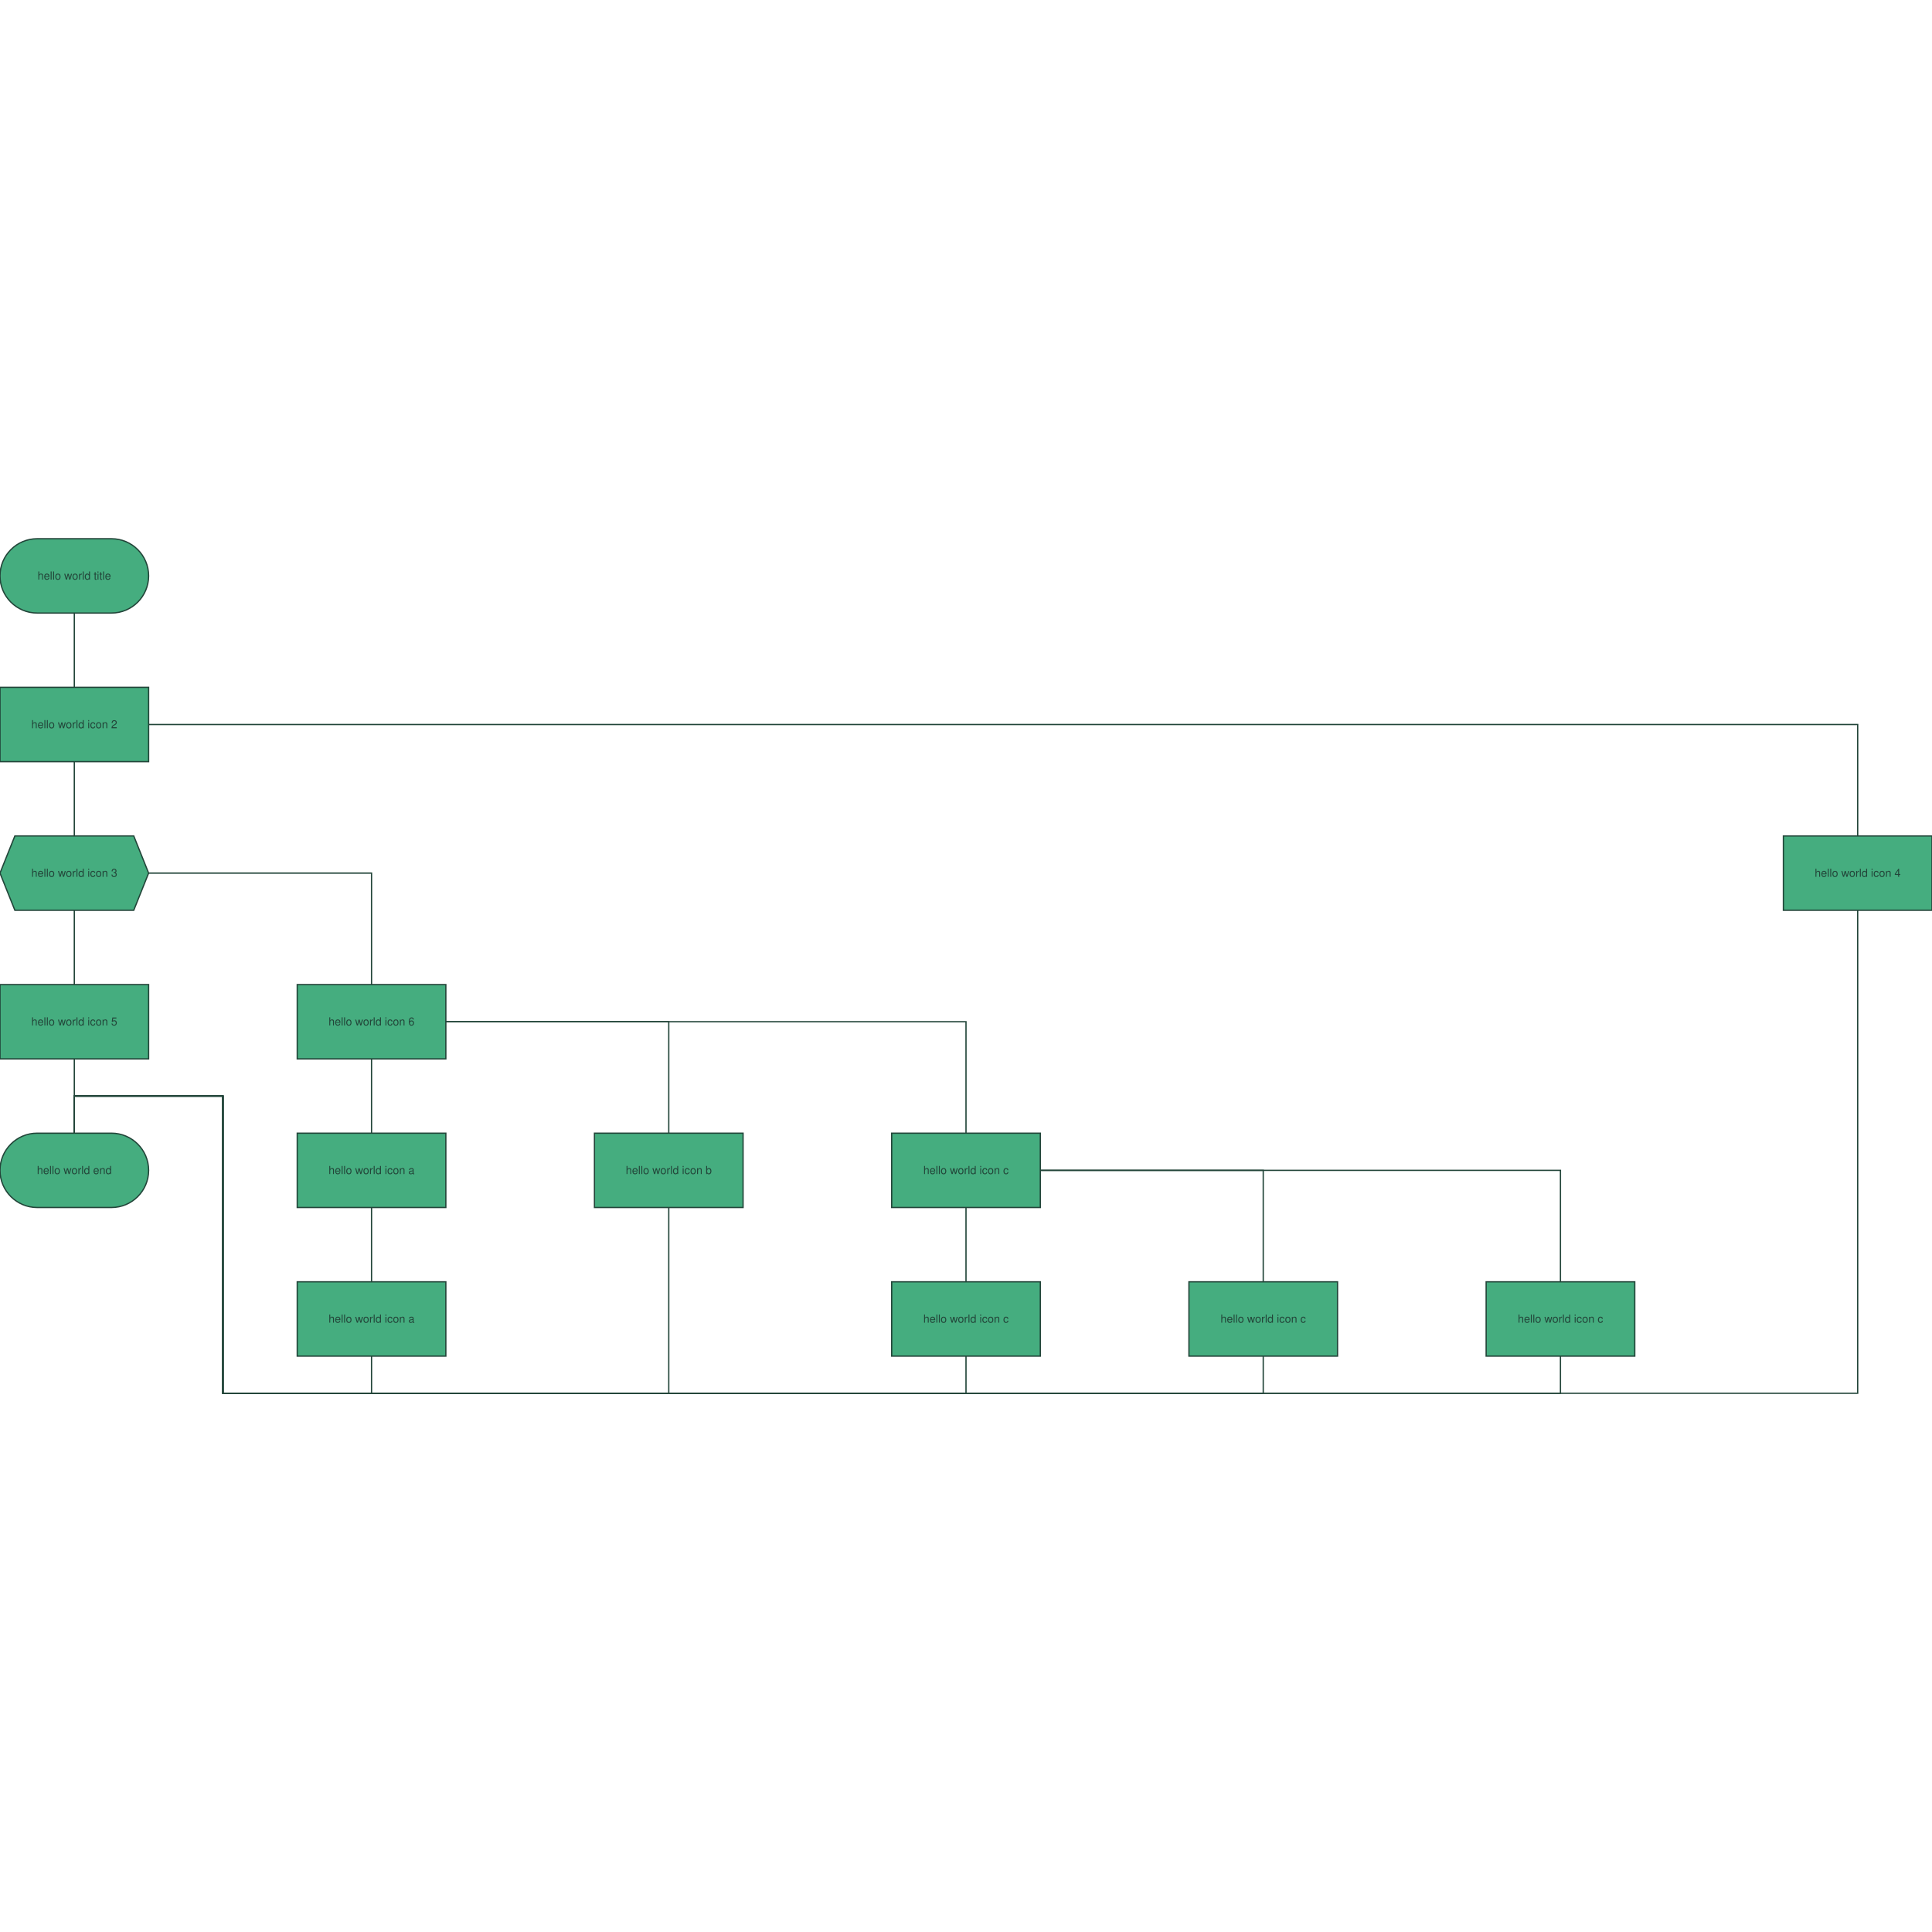
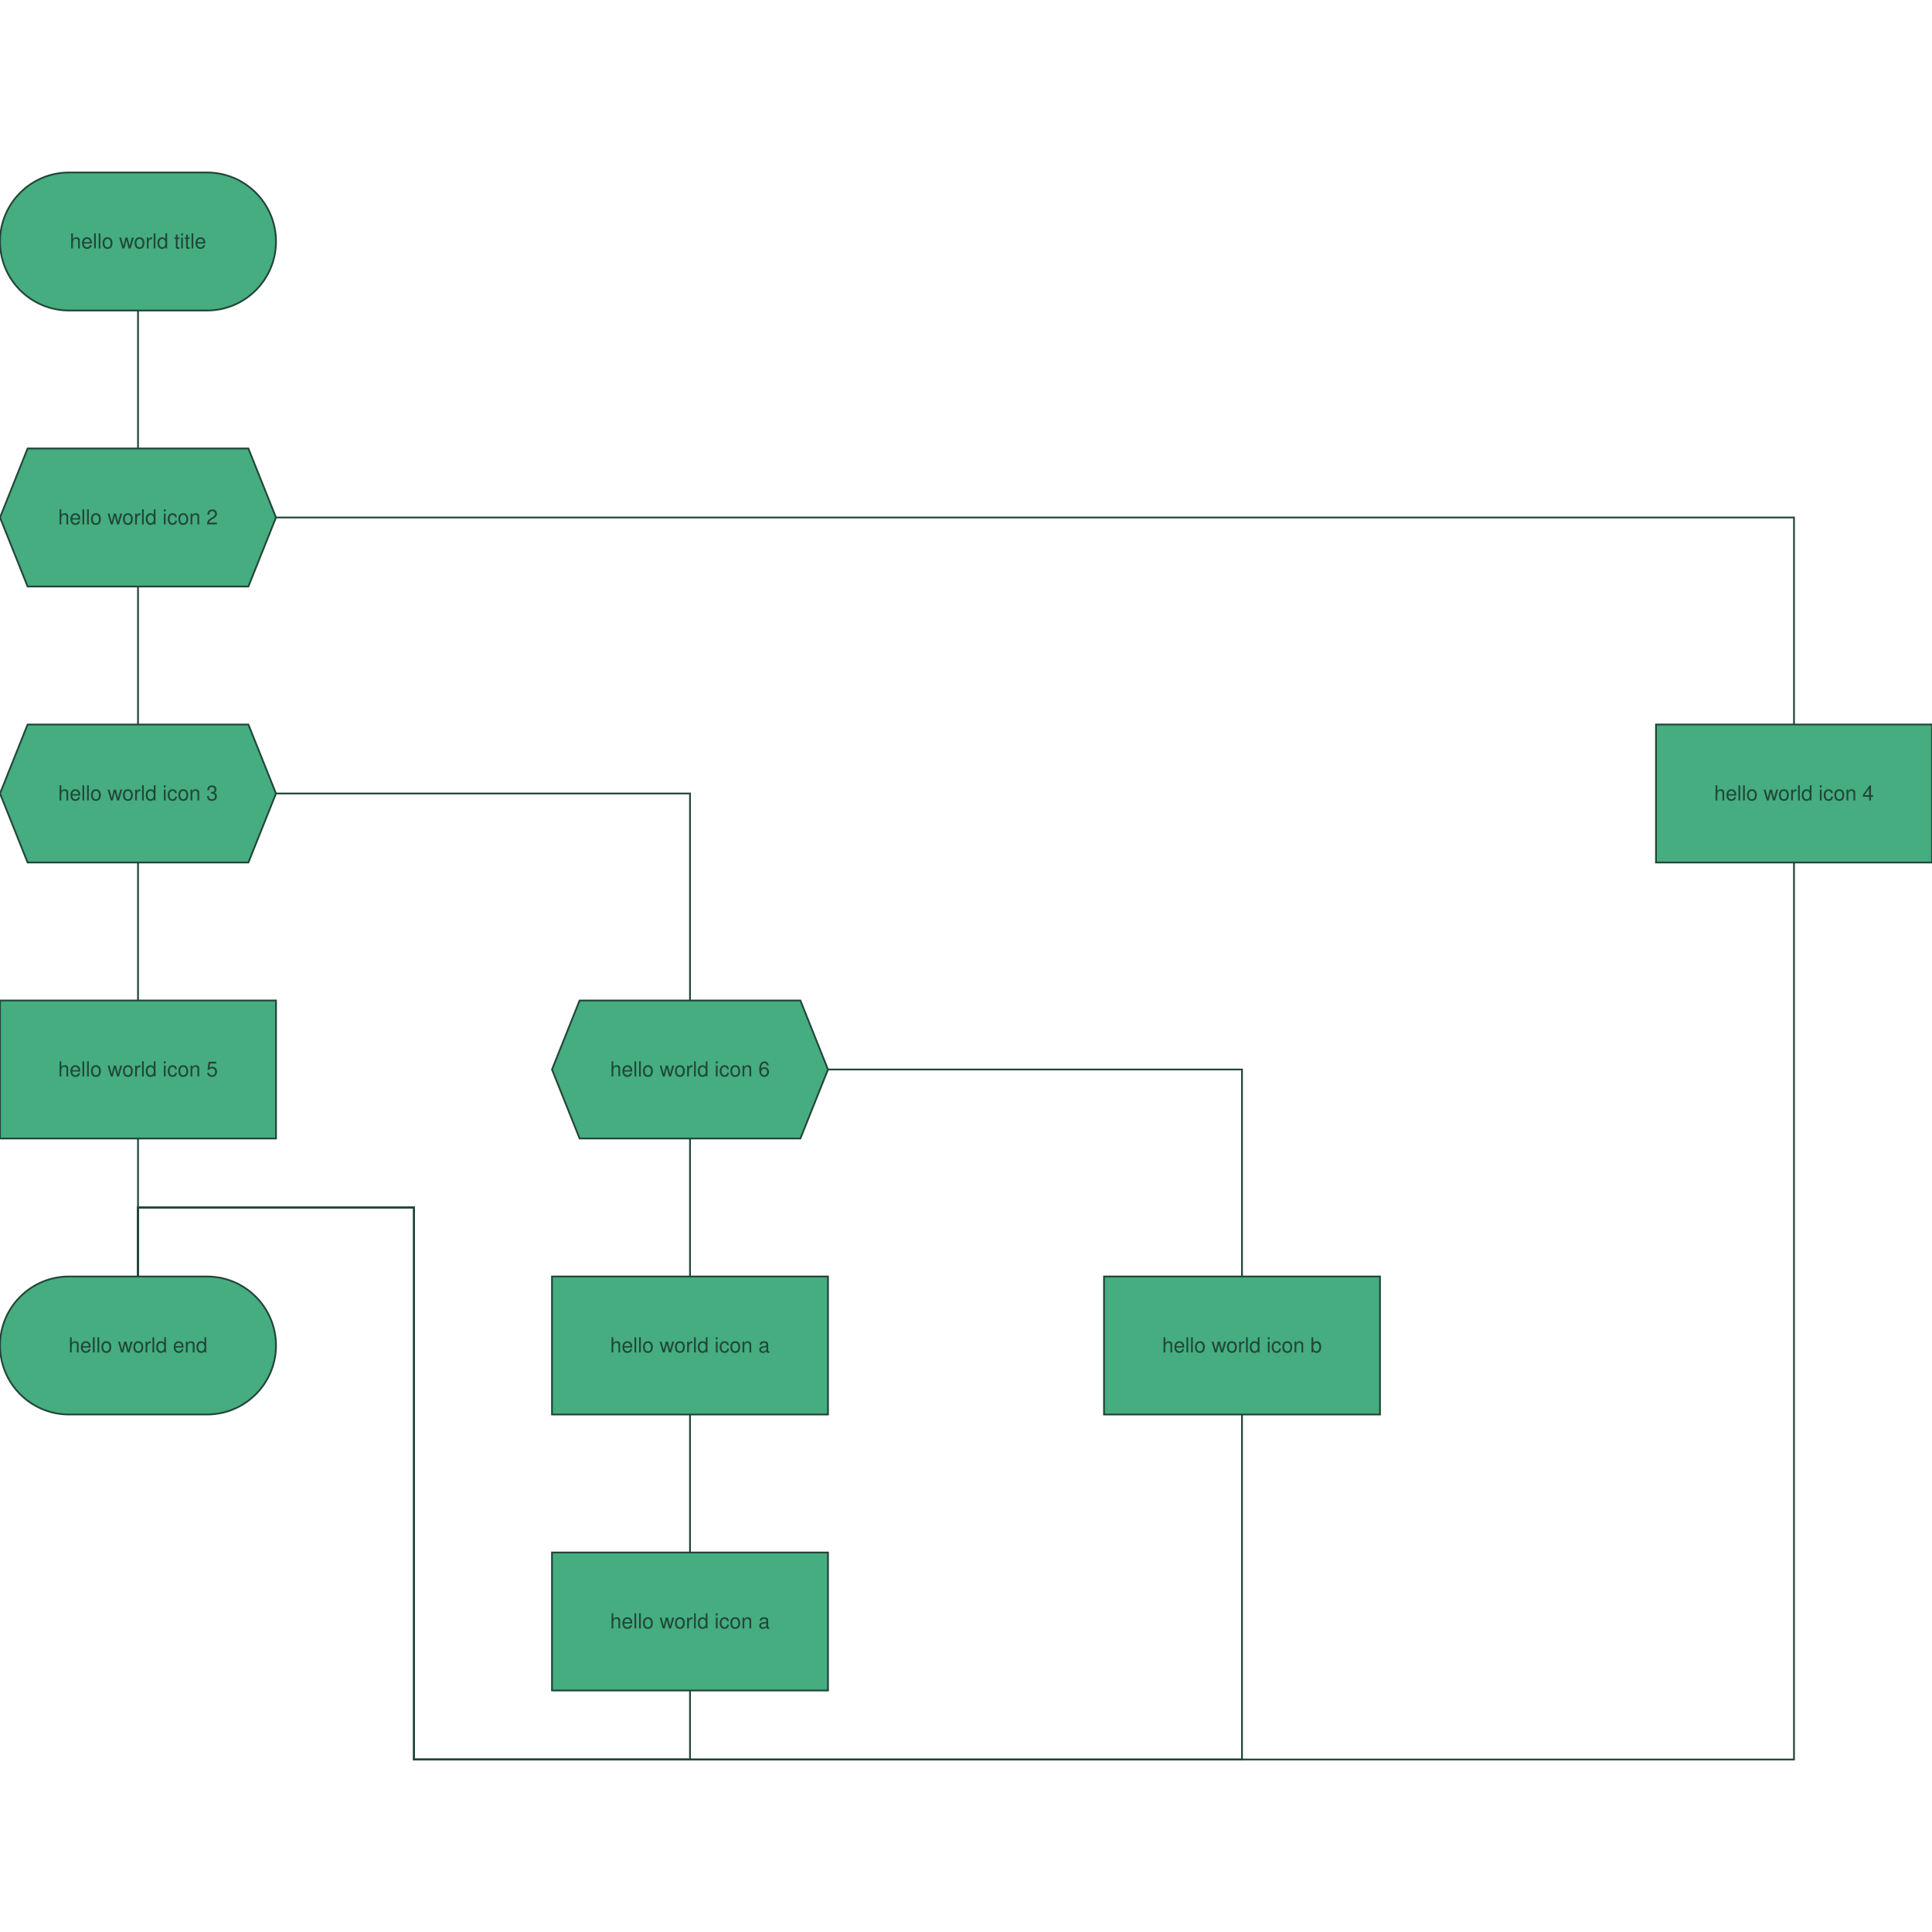
<svg xmlns="http://www.w3.org/2000/svg" font-size="1" viewBox="0.0 0.0 1000.0 1000.0" stroke="rgb(0,0,0)" width="1000" stroke-opacity="1" height="1000" version="1.1">
  <defs />
-   <g stroke-linejoin="miter" fill-opacity="0.0" fill="rgb(0,0,0)" stroke="rgb(34,69,57)" stroke-linecap="butt" stroke-miterlimit="10.0" stroke-opacity="1.0" stroke-width="0.665">
-     <path d="M 961.538,451.923 v 269.231 h -846.154 v -153.846 h -76.923 v 38.462 " />
+   <g stroke-linejoin="miter" fill-opacity="0.0" fill="rgb(0,0,0)" stroke="rgb(34,69,57)" stroke-linecap="butt" stroke-miterlimit="10.0" stroke-opacity="1.0" stroke-width="0.906">
+     <path d="M 928.571,410.714 v 500 h -714.286 v -285.714 h -142.857 v 71.429 " />
  </g>
-   <g stroke-linejoin="miter" fill-opacity="0.0" fill="rgb(0,0,0)" stroke="rgb(34,69,57)" stroke-linecap="butt" stroke-miterlimit="10.0" stroke-opacity="1.0" stroke-width="0.665">
-     <path d="M 807.692,682.692 v 38.462 h -692.308 v -153.846 h -76.923 v 38.462 " />
+   <g stroke-linejoin="miter" fill-opacity="0.0" fill="rgb(0,0,0)" stroke="rgb(34,69,57)" stroke-linecap="butt" stroke-miterlimit="10.0" stroke-opacity="1.0" stroke-width="0.906">
+     <path d="M 642.857,696.429 v 214.286 h -428.571 v -285.714 h -142.857 v 71.429 " />
  </g>
-   <g stroke-linejoin="miter" fill-opacity="0.0" fill="rgb(0,0,0)" stroke="rgb(34,69,57)" stroke-linecap="butt" stroke-miterlimit="10.0" stroke-opacity="1.0" stroke-width="0.665">
-     <path d="M 653.846,682.692 v 38.462 h -538.462 v -153.846 h -76.923 v 38.462 " />
+   <g stroke-linejoin="miter" fill-opacity="0.0" fill="rgb(0,0,0)" stroke="rgb(34,69,57)" stroke-linecap="butt" stroke-miterlimit="10.0" stroke-opacity="1.0" stroke-width="0.906">
+     <path d="M 357.143,839.286 v 71.429 h -142.857 v -285.714 h -142.857 v 71.429 " />
  </g>
-   <g stroke-linejoin="miter" fill-opacity="0.0" fill="rgb(0,0,0)" stroke="rgb(34,69,57)" stroke-linecap="butt" stroke-miterlimit="10.0" stroke-opacity="1.0" stroke-width="0.665">
-     <path d="M 500,682.692 v 38.462 h -384.615 v -153.846 h -76.923 v 38.462 " />
+   <g stroke-linejoin="miter" fill-opacity="0.0" fill="rgb(0,0,0)" stroke="rgb(34,69,57)" stroke-linecap="butt" stroke-miterlimit="10.0" stroke-opacity="1.0" stroke-width="0.906">
+     <path d="M 357.143,696.429 h 0 v 142.857 " />
  </g>
-   <g stroke-linejoin="miter" fill-opacity="0.0" fill="rgb(0,0,0)" stroke="rgb(34,69,57)" stroke-linecap="butt" stroke-miterlimit="10.0" stroke-opacity="1.0" stroke-width="0.665">
-     <path d="M 500,605.769 h 307.692 v 76.923 " />
+   <g stroke-linejoin="miter" fill-opacity="0.0" fill="rgb(0,0,0)" stroke="rgb(34,69,57)" stroke-linecap="butt" stroke-miterlimit="10.0" stroke-opacity="1.0" stroke-width="0.906">
+     <path d="M 357.143,553.571 h 285.714 v 142.857 " />
  </g>
-   <g stroke-linejoin="miter" fill-opacity="0.0" fill="rgb(0,0,0)" stroke="rgb(34,69,57)" stroke-linecap="butt" stroke-miterlimit="10.0" stroke-opacity="1.0" stroke-width="0.665">
-     <path d="M 500,605.769 h 153.846 v 76.923 " />
+   <g stroke-linejoin="miter" fill-opacity="0.0" fill="rgb(0,0,0)" stroke="rgb(34,69,57)" stroke-linecap="butt" stroke-miterlimit="10.0" stroke-opacity="1.0" stroke-width="0.906">
+     <path d="M 357.143,553.571 h 0 v 142.857 " />
  </g>
-   <g stroke-linejoin="miter" fill-opacity="0.0" fill="rgb(0,0,0)" stroke="rgb(34,69,57)" stroke-linecap="butt" stroke-miterlimit="10.0" stroke-opacity="1.0" stroke-width="0.665">
-     <path d="M 500,605.769 h 0 v 76.923 " />
+   <g stroke-linejoin="miter" fill-opacity="0.0" fill="rgb(0,0,0)" stroke="rgb(34,69,57)" stroke-linecap="butt" stroke-miterlimit="10.0" stroke-opacity="1.0" stroke-width="0.906">
+     <path d="M 71.429,553.571 h 0 v 142.857 " />
  </g>
-   <g stroke-linejoin="miter" fill-opacity="0.0" fill="rgb(0,0,0)" stroke="rgb(34,69,57)" stroke-linecap="butt" stroke-miterlimit="10.0" stroke-opacity="1.0" stroke-width="0.665">
-     <path d="M 346.154,605.769 v 115.385 h -230.769 v -153.846 h -76.923 v 38.462 " />
+   <g stroke-linejoin="miter" fill-opacity="0.0" fill="rgb(0,0,0)" stroke="rgb(34,69,57)" stroke-linecap="butt" stroke-miterlimit="10.0" stroke-opacity="1.0" stroke-width="0.906">
+     <path d="M 71.429,410.714 h 285.714 v 142.857 " />
  </g>
-   <g stroke-linejoin="miter" fill-opacity="0.0" fill="rgb(0,0,0)" stroke="rgb(34,69,57)" stroke-linecap="butt" stroke-miterlimit="10.0" stroke-opacity="1.0" stroke-width="0.665">
-     <path d="M 192.308,682.692 v 38.462 h -76.923 v -153.846 h -76.923 v 38.462 " />
+   <g stroke-linejoin="miter" fill-opacity="0.0" fill="rgb(0,0,0)" stroke="rgb(34,69,57)" stroke-linecap="butt" stroke-miterlimit="10.0" stroke-opacity="1.0" stroke-width="0.906">
+     <path d="M 71.429,410.714 h 0 v 142.857 " />
  </g>
-   <g stroke-linejoin="miter" fill-opacity="0.0" fill="rgb(0,0,0)" stroke="rgb(34,69,57)" stroke-linecap="butt" stroke-miterlimit="10.0" stroke-opacity="1.0" stroke-width="0.665">
-     <path d="M 192.308,605.769 h 0 v 76.923 " />
+   <g stroke-linejoin="miter" fill-opacity="0.0" fill="rgb(0,0,0)" stroke="rgb(34,69,57)" stroke-linecap="butt" stroke-miterlimit="10.0" stroke-opacity="1.0" stroke-width="0.906">
+     <path d="M 71.429,267.857 h 857.143 v 142.857 " />
  </g>
-   <g stroke-linejoin="miter" fill-opacity="0.0" fill="rgb(0,0,0)" stroke="rgb(34,69,57)" stroke-linecap="butt" stroke-miterlimit="10.0" stroke-opacity="1.0" stroke-width="0.665">
-     <path d="M 192.308,528.846 h 307.692 v 76.923 " />
+   <g stroke-linejoin="miter" fill-opacity="0.0" fill="rgb(0,0,0)" stroke="rgb(34,69,57)" stroke-linecap="butt" stroke-miterlimit="10.0" stroke-opacity="1.0" stroke-width="0.906">
+     <path d="M 71.429,267.857 h 0 v 142.857 " />
  </g>
-   <g stroke-linejoin="miter" fill-opacity="0.0" fill="rgb(0,0,0)" stroke="rgb(34,69,57)" stroke-linecap="butt" stroke-miterlimit="10.0" stroke-opacity="1.0" stroke-width="0.665">
-     <path d="M 192.308,528.846 h 153.846 v 76.923 " />
+   <g stroke-linejoin="miter" fill-opacity="0.0" fill="rgb(0,0,0)" stroke="rgb(34,69,57)" stroke-linecap="butt" stroke-miterlimit="10.0" stroke-opacity="1.0" stroke-width="0.906">
+     <path d="M 71.429,125 h 0 v 142.857 " />
  </g>
-   <g stroke-linejoin="miter" fill-opacity="0.0" fill="rgb(0,0,0)" stroke="rgb(34,69,57)" stroke-linecap="butt" stroke-miterlimit="10.0" stroke-opacity="1.0" stroke-width="0.665">
-     <path d="M 192.308,528.846 h 0 v 76.923 " />
+   <g stroke-linejoin="miter" fill-opacity="1.0" fill="rgb(69,173,127)" stroke="rgb(34,69,57)" stroke-linecap="butt" stroke-miterlimit="10.0" stroke-opacity="1.0" stroke-width="0.906">
+     <path d="M 1000,446.429 l -0,-71.429 h -142.857 l -0,71.429 Z" />
  </g>
-   <g stroke-linejoin="miter" fill-opacity="0.0" fill="rgb(0,0,0)" stroke="rgb(34,69,57)" stroke-linecap="butt" stroke-miterlimit="10.0" stroke-opacity="1.0" stroke-width="0.665">
-     <path d="M 38.462,528.846 h 0 v 76.923 " />
+   <g stroke-linejoin="miter" fill-opacity="1.0" font-size="10.714px" fill="rgb(34,69,57)" stroke="rgb(0,0,0)" font-weight="300" font-family="helvetica" stroke-linecap="butt" stroke-miterlimit="10.0" stroke-opacity="1.0" stroke-width="3.625">
+     <text transform="matrix(1,0,0,1,928.5714,410.7143)" stroke="none" dominant-baseline="middle" text-anchor="middle">hello world icon 4</text>
  </g>
-   <g stroke-linejoin="miter" fill-opacity="0.0" fill="rgb(0,0,0)" stroke="rgb(34,69,57)" stroke-linecap="butt" stroke-miterlimit="10.0" stroke-opacity="1.0" stroke-width="0.665">
-     <path d="M 38.462,451.923 h 153.846 v 76.923 " />
+   <g stroke-linejoin="miter" fill-opacity="1.0" fill="rgb(69,173,127)" stroke="rgb(34,69,57)" stroke-linecap="butt" stroke-miterlimit="10.0" stroke-opacity="1.0" stroke-width="0.906">
+     <path d="M 714.286,732.143 l -0,-71.429 h -142.857 l -0,71.429 Z" />
  </g>
-   <g stroke-linejoin="miter" fill-opacity="0.0" fill="rgb(0,0,0)" stroke="rgb(34,69,57)" stroke-linecap="butt" stroke-miterlimit="10.0" stroke-opacity="1.0" stroke-width="0.665">
-     <path d="M 38.462,451.923 h 0 v 76.923 " />
+   <g stroke-linejoin="miter" fill-opacity="1.0" font-size="10.714px" fill="rgb(34,69,57)" stroke="rgb(0,0,0)" font-weight="300" font-family="helvetica" stroke-linecap="butt" stroke-miterlimit="10.0" stroke-opacity="1.0" stroke-width="3.625">
+     <text transform="matrix(1,0,0,1,642.8571,696.4286)" stroke="none" dominant-baseline="middle" text-anchor="middle">hello world icon b</text>
  </g>
-   <g stroke-linejoin="miter" fill-opacity="0.0" fill="rgb(0,0,0)" stroke="rgb(34,69,57)" stroke-linecap="butt" stroke-miterlimit="10.0" stroke-opacity="1.0" stroke-width="0.665">
-     <path d="M 38.462,375 h 923.077 v 76.923 " />
+   <g stroke-linejoin="miter" fill-opacity="1.0" fill="rgb(69,173,127)" stroke="rgb(34,69,57)" stroke-linecap="butt" stroke-miterlimit="10.0" stroke-opacity="1.0" stroke-width="0.906">
+     <path d="M 428.571,875 l -0,-71.429 h -142.857 l -0,71.429 Z" />
  </g>
-   <g stroke-linejoin="miter" fill-opacity="0.0" fill="rgb(0,0,0)" stroke="rgb(34,69,57)" stroke-linecap="butt" stroke-miterlimit="10.0" stroke-opacity="1.0" stroke-width="0.665">
-     <path d="M 38.462,375 h 0 v 76.923 " />
+   <g stroke-linejoin="miter" fill-opacity="1.0" font-size="10.714px" fill="rgb(34,69,57)" stroke="rgb(0,0,0)" font-weight="300" font-family="helvetica" stroke-linecap="butt" stroke-miterlimit="10.0" stroke-opacity="1.0" stroke-width="3.625">
+     <text transform="matrix(1,0,0,1,357.1429,839.2857)" stroke="none" dominant-baseline="middle" text-anchor="middle">hello world icon a</text>
  </g>
-   <g stroke-linejoin="miter" fill-opacity="0.0" fill="rgb(0,0,0)" stroke="rgb(34,69,57)" stroke-linecap="butt" stroke-miterlimit="10.0" stroke-opacity="1.0" stroke-width="0.665">
-     <path d="M 38.462,298.077 h 0 v 76.923 " />
+   <g stroke-linejoin="miter" fill-opacity="1.0" fill="rgb(69,173,127)" stroke="rgb(34,69,57)" stroke-linecap="butt" stroke-miterlimit="10.0" stroke-opacity="1.0" stroke-width="0.906">
+     <path d="M 428.571,732.143 l -0,-71.429 h -142.857 l -0,71.429 Z" />
  </g>
-   <g stroke-linejoin="miter" fill-opacity="1.0" fill="rgb(69,173,127)" stroke="rgb(34,69,57)" stroke-linecap="butt" stroke-miterlimit="10.0" stroke-opacity="1.0" stroke-width="0.665">
-     <path d="M 1000,471.154 l -0,-38.462 h -76.923 l -0,38.462 Z" />
+   <g stroke-linejoin="miter" fill-opacity="1.0" font-size="10.714px" fill="rgb(34,69,57)" stroke="rgb(0,0,0)" font-weight="300" font-family="helvetica" stroke-linecap="butt" stroke-miterlimit="10.0" stroke-opacity="1.0" stroke-width="3.625">
+     <text transform="matrix(1,0,0,1,357.1429,696.4286)" stroke="none" dominant-baseline="middle" text-anchor="middle">hello world icon a</text>
  </g>
-   <g stroke-linejoin="miter" fill-opacity="1.0" font-size="5.769px" fill="rgb(34,69,57)" stroke="rgb(0,0,0)" font-weight="300" font-family="helvetica" stroke-linecap="butt" stroke-miterlimit="10.0" stroke-opacity="1.0" stroke-width="2.66">
-     <text transform="matrix(1,0,0,1,961.5385,451.9231)" stroke="none" dominant-baseline="middle" text-anchor="middle">hello world icon 4</text>
+   <g stroke-linejoin="miter" fill-opacity="1.0" fill="rgb(69,173,127)" stroke="rgb(34,69,57)" stroke-linecap="butt" stroke-miterlimit="10.0" stroke-opacity="1.0" stroke-width="0.906">
+     <path d="M 300,589.286 l -14.286,-35.714 l 14.286,-35.714 h 114.286 l 14.286,35.714 l -14.286,35.714 h -114.286 Z" />
  </g>
-   <g stroke-linejoin="miter" fill-opacity="1.0" fill="rgb(69,173,127)" stroke="rgb(34,69,57)" stroke-linecap="butt" stroke-miterlimit="10.0" stroke-opacity="1.0" stroke-width="0.665">
-     <path d="M 846.154,701.923 l -0,-38.462 h -76.923 l -0,38.462 Z" />
+   <g stroke-linejoin="miter" fill-opacity="1.0" font-size="10.714px" fill="rgb(34,69,57)" stroke="rgb(0,0,0)" font-weight="300" font-family="helvetica" stroke-linecap="butt" stroke-miterlimit="10.0" stroke-opacity="1.0" stroke-width="3.625">
+     <text transform="matrix(1,0,0,1,357.1429,553.5714)" stroke="none" dominant-baseline="middle" text-anchor="middle">hello world icon 6</text>
  </g>
-   <g stroke-linejoin="miter" fill-opacity="1.0" font-size="5.769px" fill="rgb(34,69,57)" stroke="rgb(0,0,0)" font-weight="300" font-family="helvetica" stroke-linecap="butt" stroke-miterlimit="10.0" stroke-opacity="1.0" stroke-width="2.66">
-     <text transform="matrix(1,0,0,1,807.6923,682.6923)" stroke="none" dominant-baseline="middle" text-anchor="middle">hello world icon c</text>
+   <g stroke-linejoin="miter" fill-opacity="1.0" fill="rgb(69,173,127)" stroke="rgb(34,69,57)" stroke-linecap="butt" stroke-miterlimit="10.0" stroke-opacity="1.0" stroke-width="0.906">
+     <path d="M 142.857,696.429 h 0 c 0,-19.724 -15.99,-35.714 -35.714 -35.714h -71.429 c -19.724,-0 -35.714,15.99 -35.714 35.714h 0 c -0,19.724 15.99,35.714 35.714 35.714h 71.429 c 19.724,0 35.714,-15.99 35.714 -35.714Z" />
  </g>
-   <g stroke-linejoin="miter" fill-opacity="1.0" fill="rgb(69,173,127)" stroke="rgb(34,69,57)" stroke-linecap="butt" stroke-miterlimit="10.0" stroke-opacity="1.0" stroke-width="0.665">
-     <path d="M 692.308,701.923 l -0,-38.462 h -76.923 l -0,38.462 Z" />
+   <g stroke-linejoin="miter" fill-opacity="1.0" font-size="10.714px" fill="rgb(34,69,57)" stroke="rgb(0,0,0)" font-weight="300" font-family="helvetica" stroke-linecap="butt" stroke-miterlimit="10.0" stroke-opacity="1.0" stroke-width="3.625">
+     <text transform="matrix(1,0,0,1,71.4286,696.4286)" stroke="none" dominant-baseline="middle" text-anchor="middle">hello world end</text>
  </g>
-   <g stroke-linejoin="miter" fill-opacity="1.0" font-size="5.769px" fill="rgb(34,69,57)" stroke="rgb(0,0,0)" font-weight="300" font-family="helvetica" stroke-linecap="butt" stroke-miterlimit="10.0" stroke-opacity="1.0" stroke-width="2.66">
-     <text transform="matrix(1,0,0,1,653.8462,682.6923)" stroke="none" dominant-baseline="middle" text-anchor="middle">hello world icon c</text>
+   <g stroke-linejoin="miter" fill-opacity="1.0" fill="rgb(69,173,127)" stroke="rgb(34,69,57)" stroke-linecap="butt" stroke-miterlimit="10.0" stroke-opacity="1.0" stroke-width="0.906">
+     <path d="M 142.857,589.286 l -0,-71.429 h -142.857 l -0,71.429 Z" />
  </g>
-   <g stroke-linejoin="miter" fill-opacity="1.0" fill="rgb(69,173,127)" stroke="rgb(34,69,57)" stroke-linecap="butt" stroke-miterlimit="10.0" stroke-opacity="1.0" stroke-width="0.665">
-     <path d="M 538.462,701.923 l -0,-38.462 h -76.923 l -0,38.462 Z" />
+   <g stroke-linejoin="miter" fill-opacity="1.0" font-size="10.714px" fill="rgb(34,69,57)" stroke="rgb(0,0,0)" font-weight="300" font-family="helvetica" stroke-linecap="butt" stroke-miterlimit="10.0" stroke-opacity="1.0" stroke-width="3.625">
+     <text transform="matrix(1,0,0,1,71.4286,553.5714)" stroke="none" dominant-baseline="middle" text-anchor="middle">hello world icon 5</text>
  </g>
-   <g stroke-linejoin="miter" fill-opacity="1.0" font-size="5.769px" fill="rgb(34,69,57)" stroke="rgb(0,0,0)" font-weight="300" font-family="helvetica" stroke-linecap="butt" stroke-miterlimit="10.0" stroke-opacity="1.0" stroke-width="2.66">
-     <text transform="matrix(1,0,0,1,500,682.6923)" stroke="none" dominant-baseline="middle" text-anchor="middle">hello world icon c</text>
+   <g stroke-linejoin="miter" fill-opacity="1.0" fill="rgb(69,173,127)" stroke="rgb(34,69,57)" stroke-linecap="butt" stroke-miterlimit="10.0" stroke-opacity="1.0" stroke-width="0.906">
+     <path d="M 14.286,446.429 l -14.286,-35.714 l 14.286,-35.714 h 114.286 l 14.286,35.714 l -14.286,35.714 h -114.286 Z" />
  </g>
-   <g stroke-linejoin="miter" fill-opacity="1.0" fill="rgb(69,173,127)" stroke="rgb(34,69,57)" stroke-linecap="butt" stroke-miterlimit="10.0" stroke-opacity="1.0" stroke-width="0.665">
-     <path d="M 538.462,625 l -0,-38.462 h -76.923 l -0,38.462 Z" />
+   <g stroke-linejoin="miter" fill-opacity="1.0" font-size="10.714px" fill="rgb(34,69,57)" stroke="rgb(0,0,0)" font-weight="300" font-family="helvetica" stroke-linecap="butt" stroke-miterlimit="10.0" stroke-opacity="1.0" stroke-width="3.625">
+     <text transform="matrix(1,0,0,1,71.4286,410.7143)" stroke="none" dominant-baseline="middle" text-anchor="middle">hello world icon 3</text>
  </g>
-   <g stroke-linejoin="miter" fill-opacity="1.0" font-size="5.769px" fill="rgb(34,69,57)" stroke="rgb(0,0,0)" font-weight="300" font-family="helvetica" stroke-linecap="butt" stroke-miterlimit="10.0" stroke-opacity="1.0" stroke-width="2.66">
-     <text transform="matrix(1,0,0,1,500,605.7692)" stroke="none" dominant-baseline="middle" text-anchor="middle">hello world icon c</text>
+   <g stroke-linejoin="miter" fill-opacity="1.0" fill="rgb(69,173,127)" stroke="rgb(34,69,57)" stroke-linecap="butt" stroke-miterlimit="10.0" stroke-opacity="1.0" stroke-width="0.906">
+     <path d="M 14.286,303.571 l -14.286,-35.714 l 14.286,-35.714 h 114.286 l 14.286,35.714 l -14.286,35.714 h -114.286 Z" />
  </g>
-   <g stroke-linejoin="miter" fill-opacity="1.0" fill="rgb(69,173,127)" stroke="rgb(34,69,57)" stroke-linecap="butt" stroke-miterlimit="10.0" stroke-opacity="1.0" stroke-width="0.665">
-     <path d="M 384.615,625 l -0,-38.462 h -76.923 l -0,38.462 Z" />
+   <g stroke-linejoin="miter" fill-opacity="1.0" font-size="10.714px" fill="rgb(34,69,57)" stroke="rgb(0,0,0)" font-weight="300" font-family="helvetica" stroke-linecap="butt" stroke-miterlimit="10.0" stroke-opacity="1.0" stroke-width="3.625">
+     <text transform="matrix(1,0,0,1,71.4286,267.8571)" stroke="none" dominant-baseline="middle" text-anchor="middle">hello world icon 2</text>
  </g>
-   <g stroke-linejoin="miter" fill-opacity="1.0" font-size="5.769px" fill="rgb(34,69,57)" stroke="rgb(0,0,0)" font-weight="300" font-family="helvetica" stroke-linecap="butt" stroke-miterlimit="10.0" stroke-opacity="1.0" stroke-width="2.66">
-     <text transform="matrix(1,0,0,1,346.1538,605.7692)" stroke="none" dominant-baseline="middle" text-anchor="middle">hello world icon b</text>
+   <g stroke-linejoin="miter" fill-opacity="1.0" fill="rgb(69,173,127)" stroke="rgb(34,69,57)" stroke-linecap="butt" stroke-miterlimit="10.0" stroke-opacity="1.0" stroke-width="0.906">
+     <path d="M 142.857,125 h 0 c 0,-19.724 -15.99,-35.714 -35.714 -35.714h -71.429 c -19.724,-0 -35.714,15.99 -35.714 35.714h 0 c -0,19.724 15.99,35.714 35.714 35.714h 71.429 c 19.724,0 35.714,-15.99 35.714 -35.714Z" />
  </g>
-   <g stroke-linejoin="miter" fill-opacity="1.0" fill="rgb(69,173,127)" stroke="rgb(34,69,57)" stroke-linecap="butt" stroke-miterlimit="10.0" stroke-opacity="1.0" stroke-width="0.665">
-     <path d="M 230.769,701.923 l -0,-38.462 h -76.923 l -0,38.462 Z" />
-   </g>
-   <g stroke-linejoin="miter" fill-opacity="1.0" font-size="5.769px" fill="rgb(34,69,57)" stroke="rgb(0,0,0)" font-weight="300" font-family="helvetica" stroke-linecap="butt" stroke-miterlimit="10.0" stroke-opacity="1.0" stroke-width="2.66">
-     <text transform="matrix(1,0,0,1,192.3077,682.6923)" stroke="none" dominant-baseline="middle" text-anchor="middle">hello world icon a</text>
-   </g>
-   <g stroke-linejoin="miter" fill-opacity="1.0" fill="rgb(69,173,127)" stroke="rgb(34,69,57)" stroke-linecap="butt" stroke-miterlimit="10.0" stroke-opacity="1.0" stroke-width="0.665">
-     <path d="M 230.769,625 l -0,-38.462 h -76.923 l -0,38.462 Z" />
-   </g>
-   <g stroke-linejoin="miter" fill-opacity="1.0" font-size="5.769px" fill="rgb(34,69,57)" stroke="rgb(0,0,0)" font-weight="300" font-family="helvetica" stroke-linecap="butt" stroke-miterlimit="10.0" stroke-opacity="1.0" stroke-width="2.66">
-     <text transform="matrix(1,0,0,1,192.3077,605.7692)" stroke="none" dominant-baseline="middle" text-anchor="middle">hello world icon a</text>
-   </g>
-   <g stroke-linejoin="miter" fill-opacity="1.0" fill="rgb(69,173,127)" stroke="rgb(34,69,57)" stroke-linecap="butt" stroke-miterlimit="10.0" stroke-opacity="1.0" stroke-width="0.665">
-     <path d="M 230.769,548.077 l -0,-38.462 h -76.923 l -0,38.462 Z" />
-   </g>
-   <g stroke-linejoin="miter" fill-opacity="1.0" font-size="5.769px" fill="rgb(34,69,57)" stroke="rgb(0,0,0)" font-weight="300" font-family="helvetica" stroke-linecap="butt" stroke-miterlimit="10.0" stroke-opacity="1.0" stroke-width="2.66">
-     <text transform="matrix(1,0,0,1,192.3077,528.8462)" stroke="none" dominant-baseline="middle" text-anchor="middle">hello world icon 6</text>
-   </g>
-   <g stroke-linejoin="miter" fill-opacity="1.0" fill="rgb(69,173,127)" stroke="rgb(34,69,57)" stroke-linecap="butt" stroke-miterlimit="10.0" stroke-opacity="1.0" stroke-width="0.665">
-     <path d="M 76.923,605.769 h 0 c 0,-10.621 -8.61,-19.231 -19.231 -19.231h -38.462 c -10.621,-0 -19.231,8.61 -19.231 19.231h 0 c -0,10.621 8.61,19.231 19.231 19.231h 38.462 c 10.621,0 19.231,-8.61 19.231 -19.231Z" />
-   </g>
-   <g stroke-linejoin="miter" fill-opacity="1.0" font-size="5.769px" fill="rgb(34,69,57)" stroke="rgb(0,0,0)" font-weight="300" font-family="helvetica" stroke-linecap="butt" stroke-miterlimit="10.0" stroke-opacity="1.0" stroke-width="2.66">
-     <text transform="matrix(1,0,0,1,38.4615,605.7692)" stroke="none" dominant-baseline="middle" text-anchor="middle">hello world end</text>
-   </g>
-   <g stroke-linejoin="miter" fill-opacity="1.0" fill="rgb(69,173,127)" stroke="rgb(34,69,57)" stroke-linecap="butt" stroke-miterlimit="10.0" stroke-opacity="1.0" stroke-width="0.665">
-     <path d="M 76.923,548.077 l -0,-38.462 h -76.923 l -0,38.462 Z" />
-   </g>
-   <g stroke-linejoin="miter" fill-opacity="1.0" font-size="5.769px" fill="rgb(34,69,57)" stroke="rgb(0,0,0)" font-weight="300" font-family="helvetica" stroke-linecap="butt" stroke-miterlimit="10.0" stroke-opacity="1.0" stroke-width="2.66">
-     <text transform="matrix(1,0,0,1,38.4615,528.8462)" stroke="none" dominant-baseline="middle" text-anchor="middle">hello world icon 5</text>
-   </g>
-   <g stroke-linejoin="miter" fill-opacity="1.0" fill="rgb(69,173,127)" stroke="rgb(34,69,57)" stroke-linecap="butt" stroke-miterlimit="10.0" stroke-opacity="1.0" stroke-width="0.665">
-     <path d="M 7.692,471.154 l -7.692,-19.231 l 7.692,-19.231 h 61.538 l 7.692,19.231 l -7.692,19.231 h -61.538 Z" />
-   </g>
-   <g stroke-linejoin="miter" fill-opacity="1.0" font-size="5.769px" fill="rgb(34,69,57)" stroke="rgb(0,0,0)" font-weight="300" font-family="helvetica" stroke-linecap="butt" stroke-miterlimit="10.0" stroke-opacity="1.0" stroke-width="2.66">
-     <text transform="matrix(1,0,0,1,38.4615,451.9231)" stroke="none" dominant-baseline="middle" text-anchor="middle">hello world icon 3</text>
-   </g>
-   <g stroke-linejoin="miter" fill-opacity="1.0" fill="rgb(69,173,127)" stroke="rgb(34,69,57)" stroke-linecap="butt" stroke-miterlimit="10.0" stroke-opacity="1.0" stroke-width="0.665">
-     <path d="M 76.923,394.231 l -0,-38.462 h -76.923 l -0,38.462 Z" />
-   </g>
-   <g stroke-linejoin="miter" fill-opacity="1.0" font-size="5.769px" fill="rgb(34,69,57)" stroke="rgb(0,0,0)" font-weight="300" font-family="helvetica" stroke-linecap="butt" stroke-miterlimit="10.0" stroke-opacity="1.0" stroke-width="2.66">
-     <text transform="matrix(1,0,0,1,38.4615,375)" stroke="none" dominant-baseline="middle" text-anchor="middle">hello world icon 2</text>
-   </g>
-   <g stroke-linejoin="miter" fill-opacity="1.0" fill="rgb(69,173,127)" stroke="rgb(34,69,57)" stroke-linecap="butt" stroke-miterlimit="10.0" stroke-opacity="1.0" stroke-width="0.665">
-     <path d="M 76.923,298.077 h 0 c 0,-10.621 -8.61,-19.231 -19.231 -19.231h -38.462 c -10.621,-0 -19.231,8.61 -19.231 19.231h 0 c -0,10.621 8.61,19.231 19.231 19.231h 38.462 c 10.621,0 19.231,-8.61 19.231 -19.231Z" />
-   </g>
-   <g stroke-linejoin="miter" fill-opacity="1.0" font-size="5.769px" fill="rgb(34,69,57)" stroke="rgb(0,0,0)" font-weight="300" font-family="helvetica" stroke-linecap="butt" stroke-miterlimit="10.0" stroke-opacity="1.0" stroke-width="2.66">
-     <text transform="matrix(1,0,0,1,38.4615,298.0769)" stroke="none" dominant-baseline="middle" text-anchor="middle">hello world title</text>
+   <g stroke-linejoin="miter" fill-opacity="1.0" font-size="10.714px" fill="rgb(34,69,57)" stroke="rgb(0,0,0)" font-weight="300" font-family="helvetica" stroke-linecap="butt" stroke-miterlimit="10.0" stroke-opacity="1.0" stroke-width="3.625">
+     <text transform="matrix(1,0,0,1,71.4286,125)" stroke="none" dominant-baseline="middle" text-anchor="middle">hello world title</text>
  </g>
</svg>
